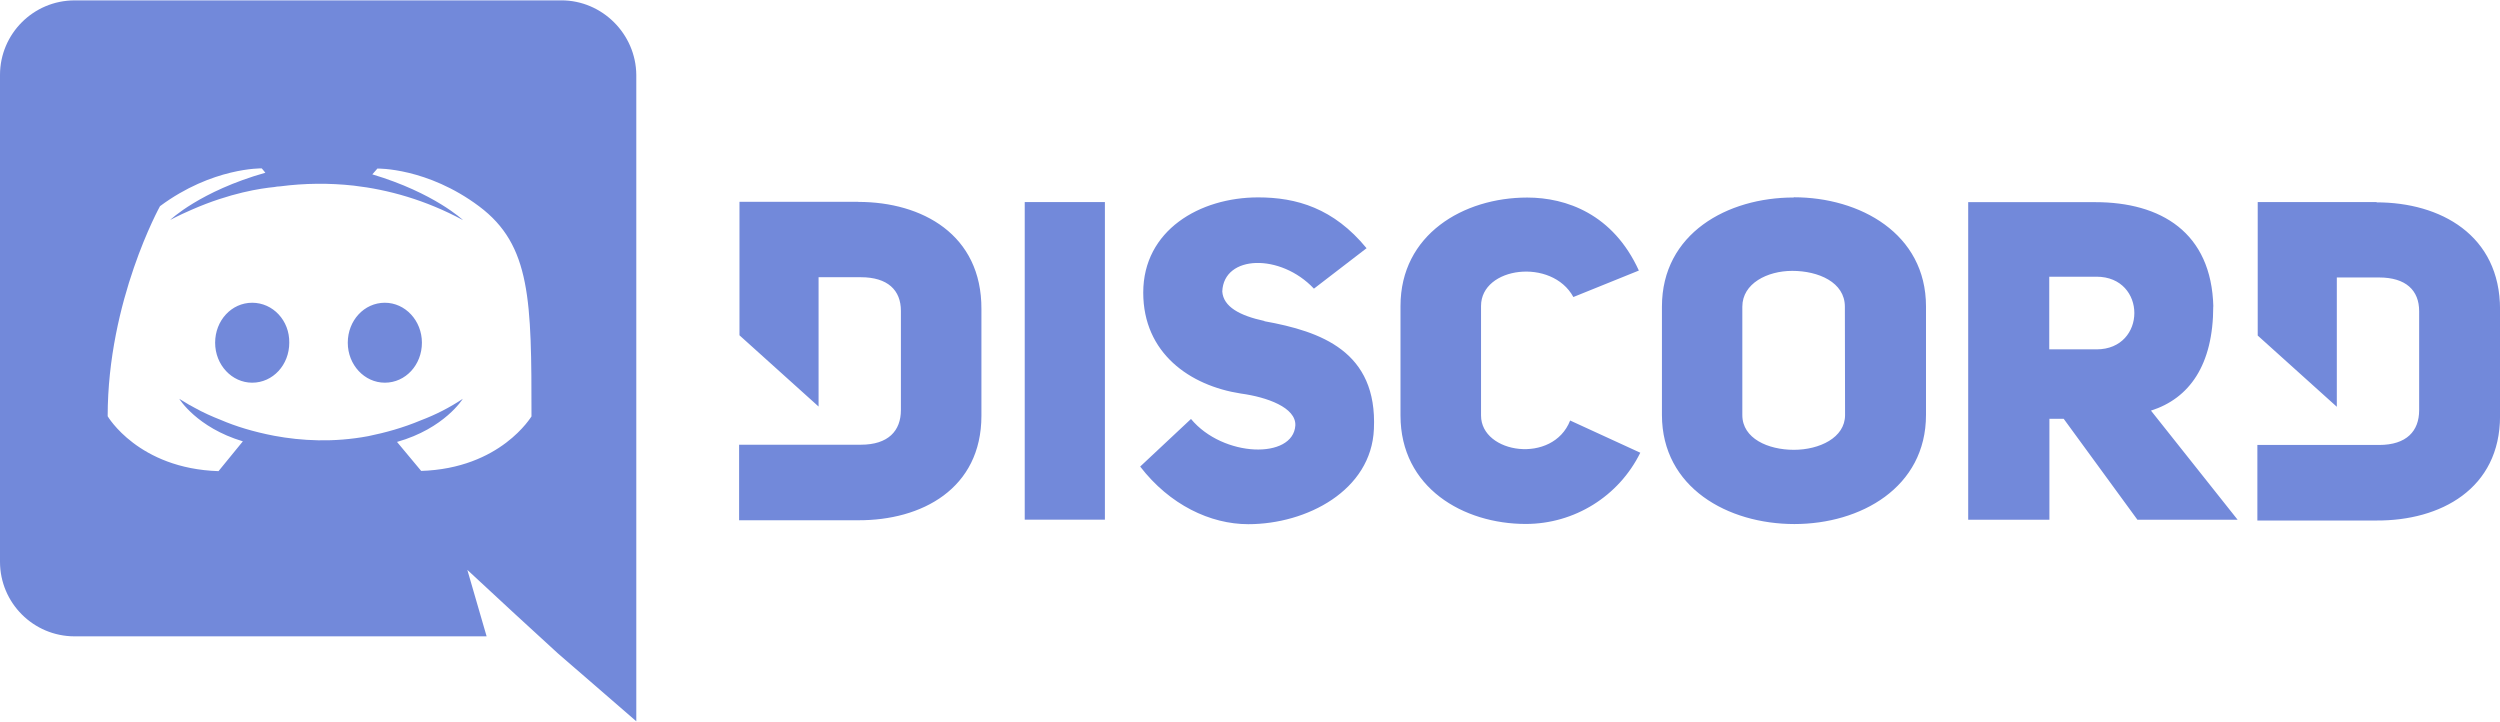
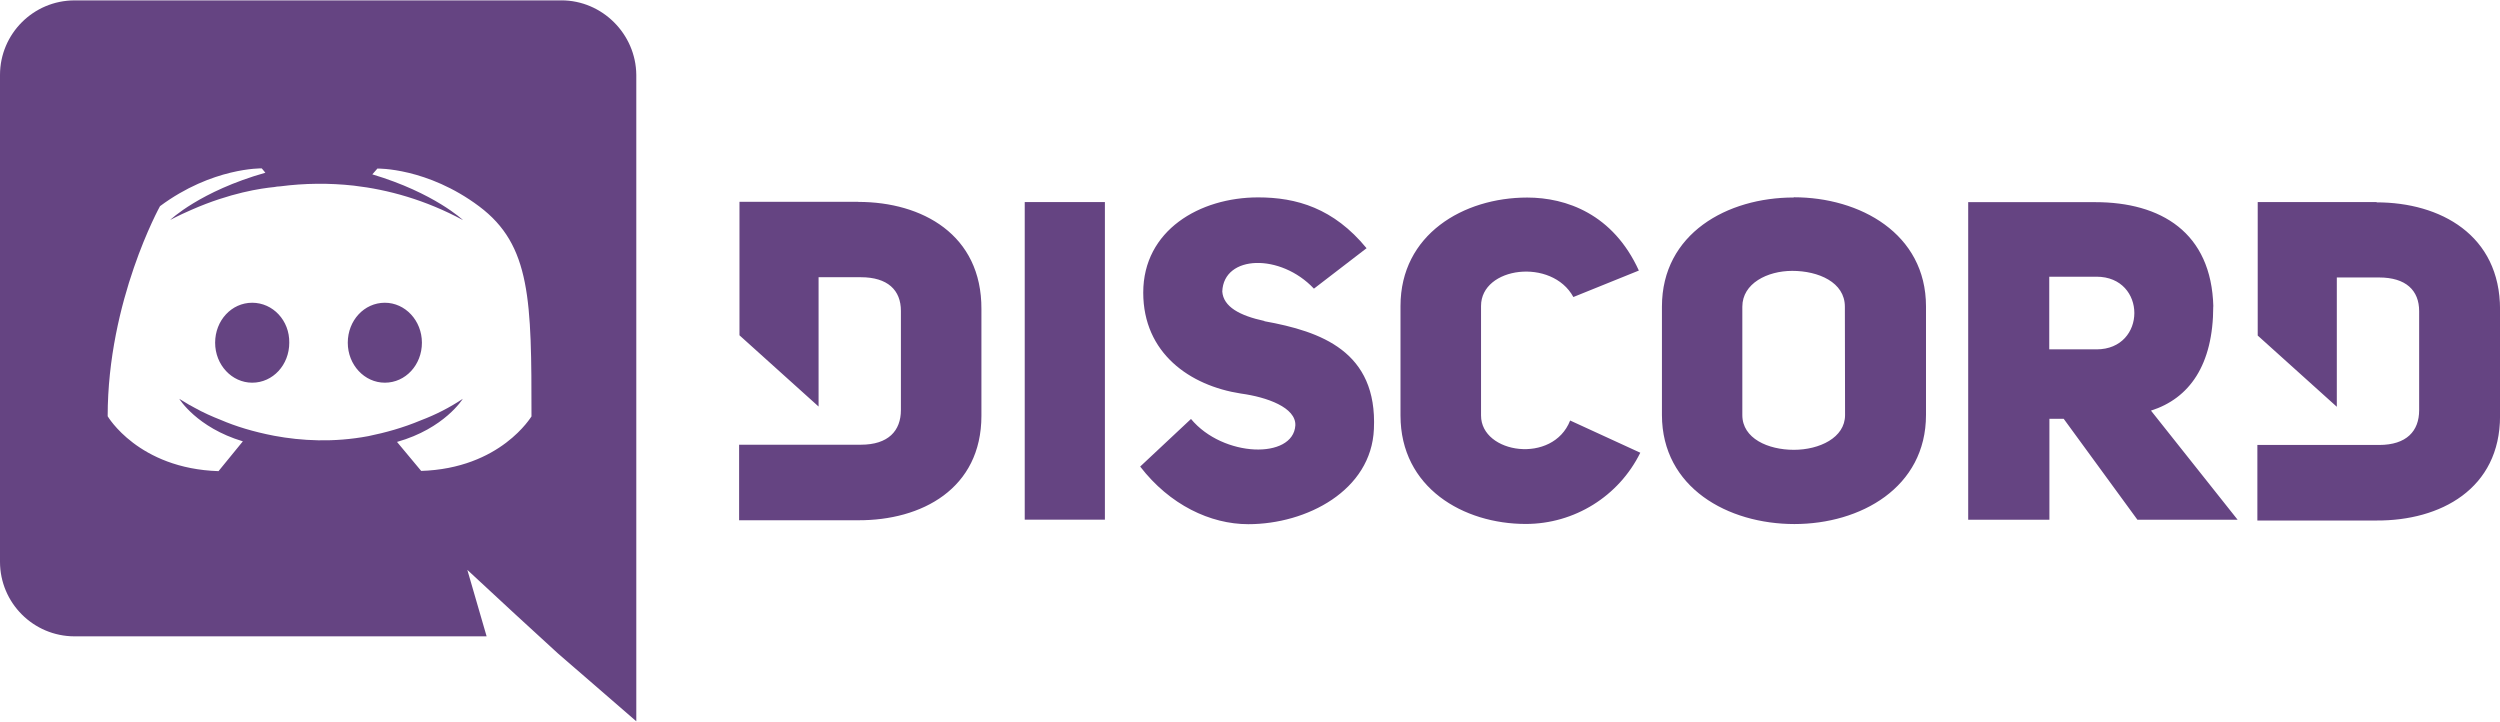
- <svg xmlns="http://www.w3.org/2000/svg" fill="#7289da" height="31.8" preserveAspectRatio="xMidYMid meet" version="1" viewBox="4.9 14.1 110.2 31.8" width="110.2" zoomAndPan="magnify">
+ <svg xmlns="http://www.w3.org/2000/svg" fill="#654482" height="31.8" preserveAspectRatio="xMidYMid meet" version="1" viewBox="4.9 14.1 110.2 31.8" width="110.2" zoomAndPan="magnify">
  <g id="change1_1">
    <path d="m21.864 27.445c-0.913 0-1.634 0.785-1.634 1.762s0.737 1.762 1.634 1.762c0.913 0 1.634-0.785 1.634-1.762s-0.737-1.762-1.634-1.762zm-5.847 0c-0.913 0-1.634 0.785-1.634 1.762s0.737 1.762 1.634 1.762c0.913 0 1.634-0.785 1.634-1.762 0.016-0.977-0.72-1.762-1.634-1.762zm13.633-13.328h-21.466a3.29 3.29 0 0 0 -3.284 3.284v21.465a3.29 3.29 0 0 0 3.284 3.284h18.166l-0.85-2.93 2.05 1.9 1.938 1.778 3.46 2.996v-28.494c-0.016-1.8-1.5-3.284-3.3-3.284zm-6.183 20.743l-1.067-1.28c2.098-0.593 2.9-1.9 2.9-1.9a9.15 9.15 0 0 1 -1.842 0.945c-0.8 0.336-1.57 0.545-2.323 0.7-1.538 0.288-2.947 0.208-4.15-0.016-0.913-0.176-1.698-0.416-2.355-0.7-0.368-0.144-0.77-0.32-1.17-0.545-0.048-0.032-0.096-0.048-0.144-0.08-0.032-0.016-0.048-0.032-0.064-0.032l-0.45-0.272s0.77 1.265 2.803 1.874l-1.073 1.314c-3.54-0.112-4.886-2.42-4.886-2.42 0-5.1 2.307-9.26 2.307-9.26 2.307-1.714 4.485-1.666 4.485-1.666l0.16 0.192c-2.883 0.817-4.197 2.082-4.197 2.082s0.352-0.192 0.945-0.45c1.714-0.753 3.076-0.945 3.636-1 0.096-0.016 0.176-0.032 0.272-0.032a13.57 13.57 0 0 1 3.236 -0.032c1.522 0.176 3.156 0.625 4.822 1.522 0 0-1.265-1.2-4-2.018l0.224-0.256s2.195-0.048 4.485 1.666 2.307 4.15 2.307 9.26c0-0.016-1.346 2.3-4.886 2.403zm19.267-11.865h-5.238v5.885l3.487 3.14v-5.7h1.862c1.183 0 1.767 0.568 1.767 1.483v4.37c0 0.915-0.552 1.53-1.767 1.53h-5.365v3.33h5.238c2.808 0.016 5.443-1.388 5.443-4.607v-4.7c0.016-3.292-2.621-4.726-5.427-4.726zm27.45 9.42v-4.828c0-1.735 3.124-2.13 4.07-0.394l2.887-1.167c-1.136-2.493-3.203-3.218-4.922-3.218-2.808 0-5.585 1.625-5.585 4.78v4.828c0 3.187 2.777 4.78 5.522 4.78a5.63 5.63 0 0 0 5.048 -3.14l-3.092-1.42c-0.757 1.94-3.928 1.467-3.928-0.22zm-9.544-4.165c-1.1-0.237-1.814-0.63-1.862-1.3 0.063-1.625 2.572-1.688 4.04-0.126l2.32-1.783c-1.45-1.767-3.092-2.24-4.78-2.24-2.572 0-5.064 1.45-5.064 4.197 0 2.666 2.05 4.102 4.307 4.45 1.152 0.158 2.43 0.615 2.398 1.404-0.095 1.5-3.187 1.42-4.6-0.284l-2.24 2.098c1.3 1.688 3.092 2.54 4.765 2.54 2.572 0 5.427-1.483 5.538-4.197 0.158-3.424-2.335-4.3-4.828-4.75zm-10.57 8.756h3.534v-14h-3.534zm59.588-14h-5.238v5.885l3.487 3.14v-5.7h1.862c1.183 0 1.767 0.568 1.767 1.483v4.37c0 0.915-0.552 1.53-1.767 1.53h-5.364v3.33h5.254c2.808 0.016 5.443-1.388 5.443-4.607v-4.7c0-3.282-2.635-4.717-5.443-4.717zm-25.7-0.2c-2.903 0-5.8 1.578-5.8 4.812v4.78c0.008 3.202 2.91 4.802 5.84 4.802 2.903 0 5.8-1.6 5.8-4.812v-4.78c0-3.218-2.92-4.812-5.822-4.812zm2.272 9.592c0 1-1.136 1.53-2.256 1.53-1.136 0-2.272-0.5-2.272-1.53v-4.78c0-1.025 1.104-1.578 2.2-1.578 1.152 0 2.32 0.5 2.32 1.578zm16.234-4.78c-0.08-3.282-2.32-4.607-5.206-4.607h-5.6v14h3.58v-4.45h0.63l3.25 4.45h4.417l-3.82-4.811c1.688-0.536 2.745-2.004 2.745-4.6zm-5.15 1.882h-2.083v-3.203h2.083c2.224 0 2.224 3.203 0 3.203z" fill="inherit" />
  </g>
</svg>
